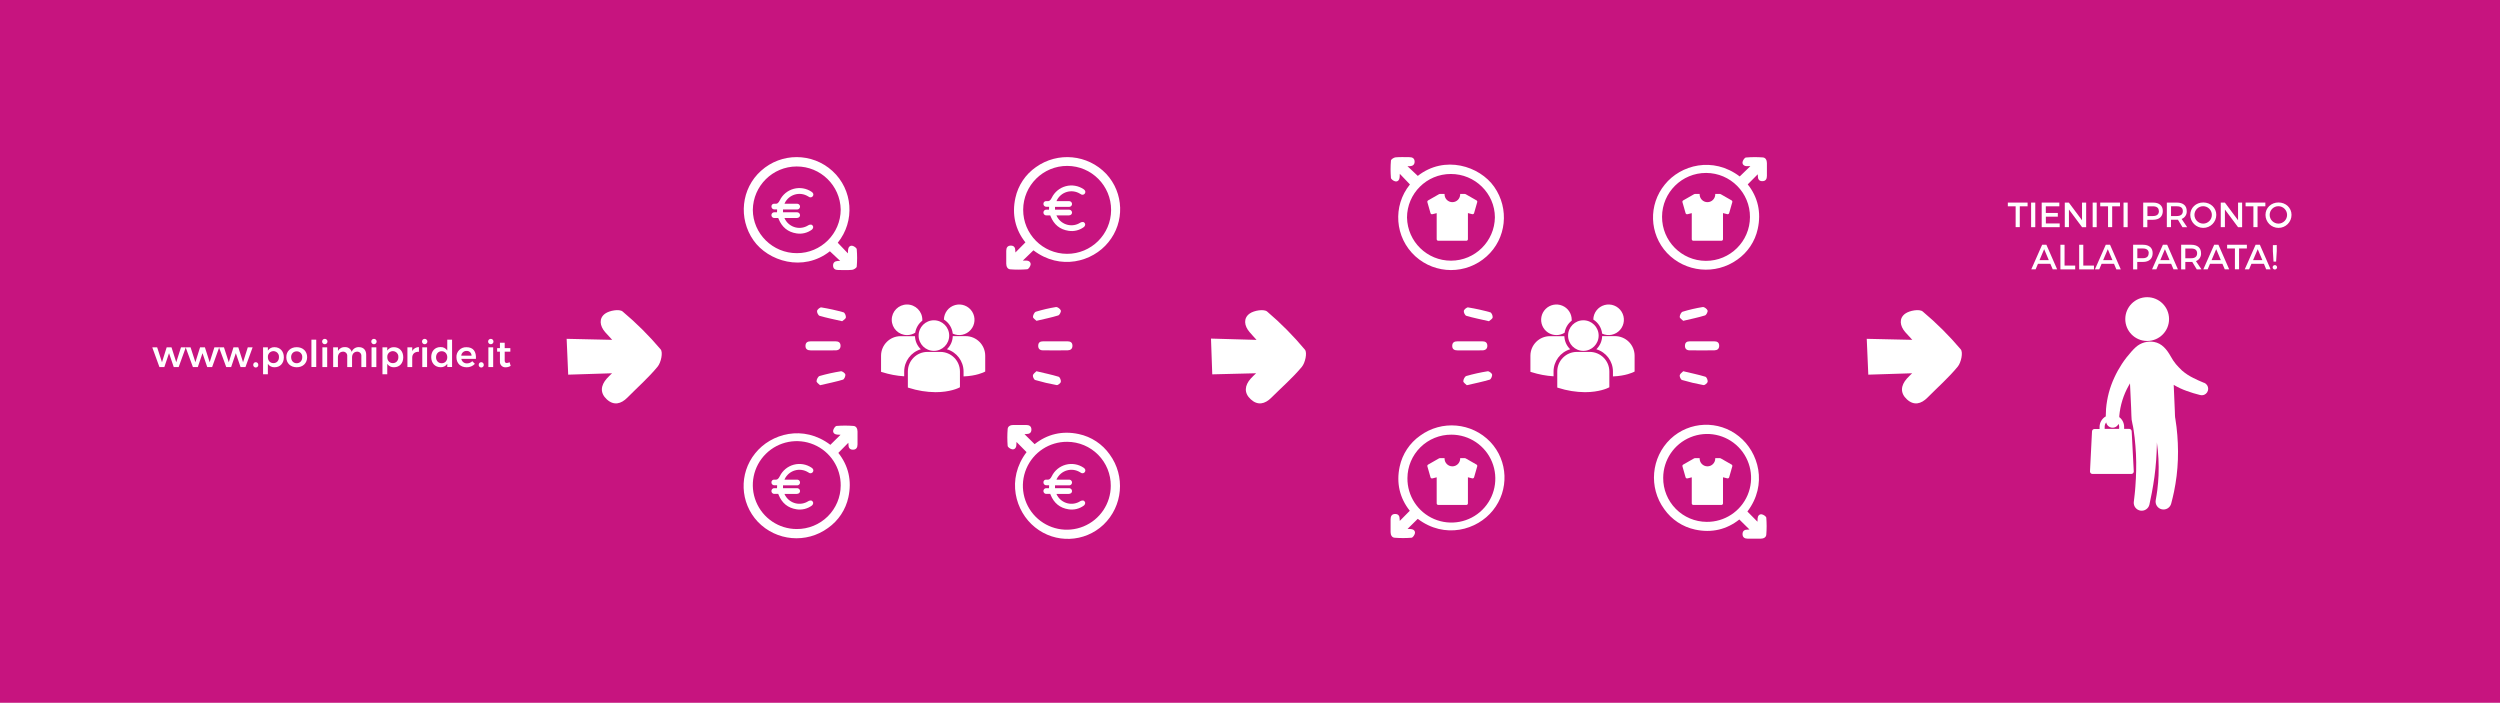
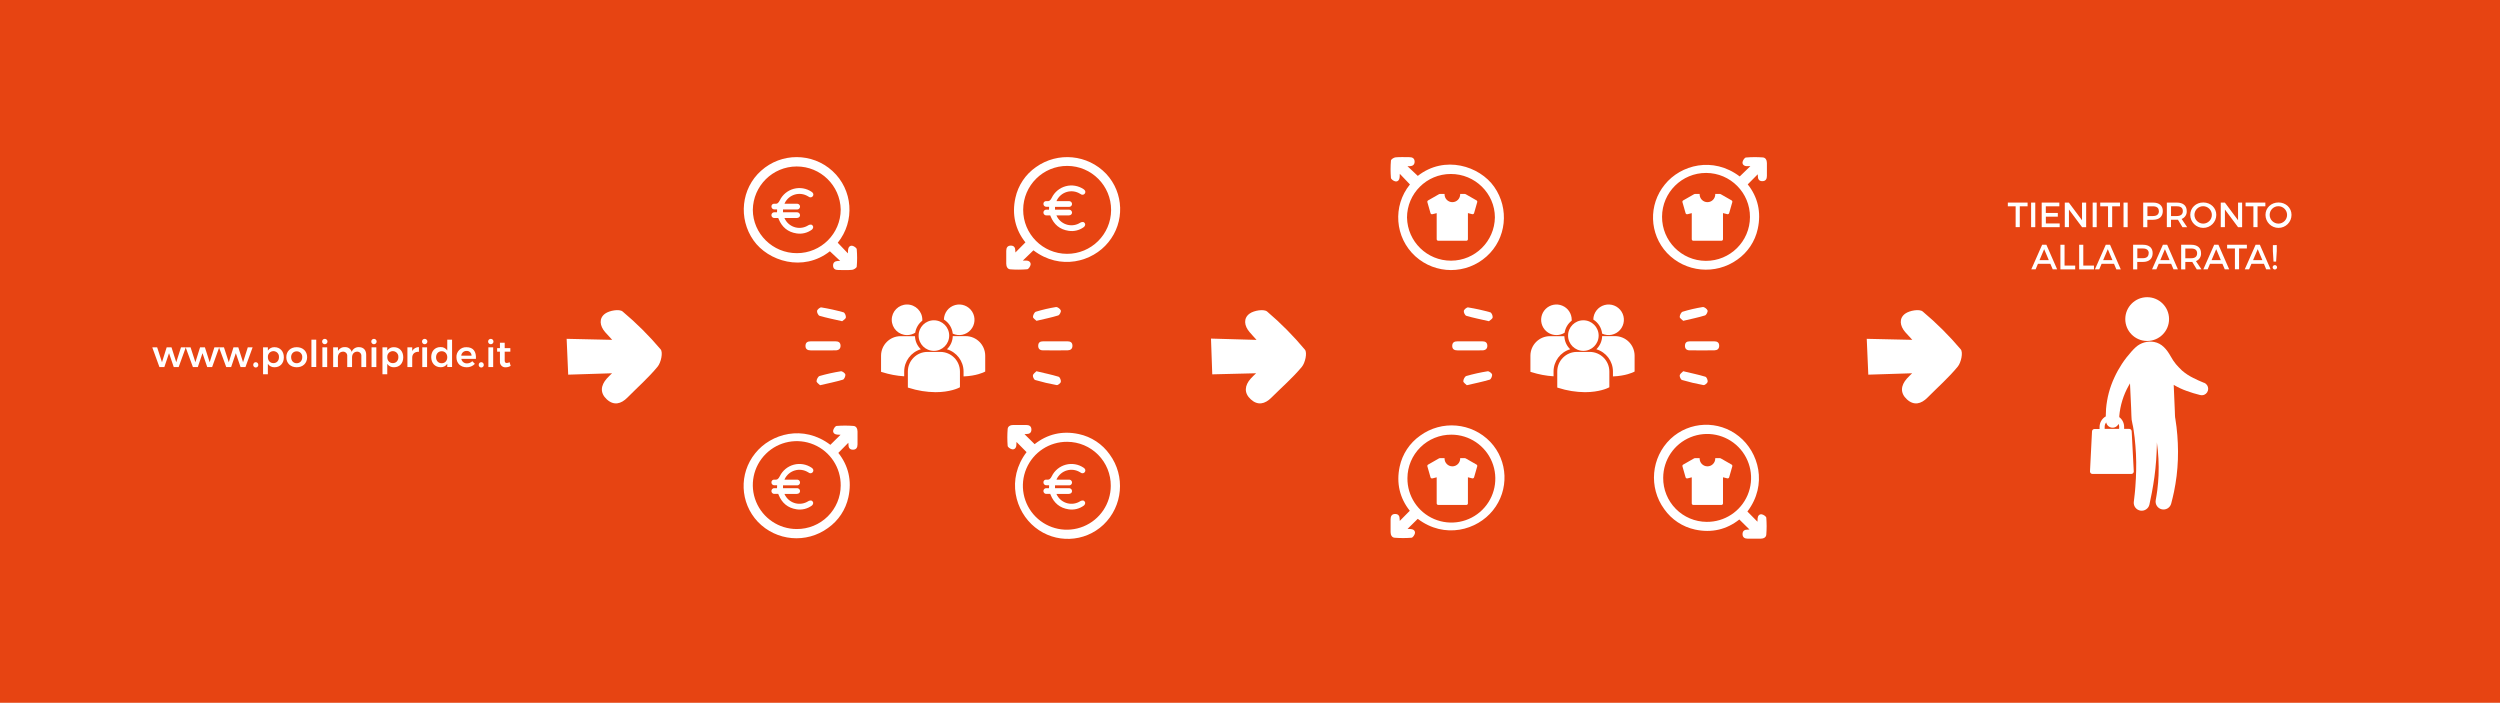
<svg xmlns="http://www.w3.org/2000/svg" version="1.1" viewBox="0 0 1921 540">
  <defs>
-     <style>.cls-1{fill:#c7147f;}.cls-2{fill:#fff;}</style>
+     <style>.cls-1{fill:#E74412;}.cls-2{fill:#fff;}</style>
  </defs>
-   <path d="m0 0h1921v540h-1921z" fill="#c7147f" />
+   <path d="m0 0h1921v540h-1921z" fill="#E74412" />
  <g fill="#fff">
    <path d="m598 167.5h-2.84a2.2 2.2 0 1 1 -0.11 -4.39h2c0-0.43 0.06-0.75 0.07-1.07s0-0.64 0-1.14h-2.17a2.17 2.17 0 0 1 -2.18 -2.24 2 2 0 0 1 2.28 -2.1c2.23 0.29 3.15-0.62 4.14-2.63a16.76 16.76 0 0 1 24.52 -6.5c1.21 0.84 1.58 1.89 1.05 3a2.2 2.2 0 0 1 -2.74 1.09 8.9 8.9 0 0 1 -1.29 -0.75 12.53 12.53 0 0 0 -17.67 5.16c-0.07 0.14-0.12 0.29-0.25 0.63h9.63a2.2 2.2 0 1 1 -0.09 4.39h-10.68v2.16h10.57a2.29 2.29 0 0 1 2.52 2.2c0 1.32-1 2.2-2.61 2.21h-9.4c0.27 0.53 0.44 0.94 0.66 1.31a12.57 12.57 0 0 0 17.66 4.29 3.62 3.62 0 0 1 2.52 -0.46 2.28 2.28 0 0 1 1.27 1.74 2.81 2.81 0 0 1 -1 2.06 15.64 15.64 0 0 1 -11.8 2.89c-6.69-1-11.22-4.84-13.75-11.08-0.09-0.27-0.2-0.47-0.31-0.77z" class="cls-2" />
    <path d="m807 165.5h-2.84a2.2 2.2 0 1 1 -0.11 -4.39h2c0-0.43 0.06-0.75 0.07-1.07s0-0.64 0-1.14h-2.17a2.17 2.17 0 0 1 -2.18 -2.24 2 2 0 0 1 2.28 -2.1c2.23 0.29 3.15-0.62 4.14-2.63a16.76 16.76 0 0 1 24.52 -6.5c1.21 0.84 1.58 1.89 1.05 3a2.2 2.2 0 0 1 -2.74 1.09 8.9 8.9 0 0 1 -1.29 -0.75 12.53 12.53 0 0 0 -17.67 5.16c-0.07 0.14-0.12 0.29-0.25 0.63h9.63a2.2 2.2 0 1 1 -0.09 4.39h-10.68v2.16h10.57a2.29 2.29 0 0 1 2.52 2.2c0 1.32-1 2.2-2.61 2.21h-9.4c0.27 0.53 0.44 0.94 0.66 1.31a12.57 12.57 0 0 0 17.66 4.29 3.62 3.62 0 0 1 2.52 -0.46 2.28 2.28 0 0 1 1.27 1.74 2.81 2.81 0 0 1 -1 2.06 15.64 15.64 0 0 1 -11.8 2.89c-6.69-1-11.22-4.84-13.75-11.08-0.09-0.27-0.2-0.47-0.31-0.77z" class="cls-2" />
    <path d="m598 379.5h-2.84a2.2 2.2 0 1 1 -0.11 -4.39h2c0-0.43 0.06-0.75 0.07-1.07s0-0.64 0-1.14h-2.17a2.17 2.17 0 0 1 -2.18 -2.24 2 2 0 0 1 2.28 -2.1c2.23 0.29 3.15-0.62 4.14-2.63a16.76 16.76 0 0 1 24.52 -6.5c1.21 0.84 1.58 1.89 1.05 3a2.2 2.2 0 0 1 -2.74 1.09 8.9 8.9 0 0 1 -1.29 -0.75 12.53 12.53 0 0 0 -17.67 5.16c-0.07 0.14-0.12 0.29-0.25 0.63h9.63a2.2 2.2 0 1 1 -0.09 4.39h-10.68v2.16h10.57a2.29 2.29 0 0 1 2.52 2.2c0 1.32-1 2.2-2.61 2.21h-9.4c0.27 0.53 0.44 0.94 0.66 1.31a12.57 12.57 0 0 0 17.66 4.29 3.62 3.62 0 0 1 2.52 -0.46 2.28 2.28 0 0 1 1.27 1.74 2.81 2.81 0 0 1 -1 2.06 15.64 15.64 0 0 1 -11.8 2.89c-6.69-1-11.22-4.84-13.75-11.08-0.09-0.27-0.2-0.47-0.31-0.77z" class="cls-2" />
    <path d="m807 379.5h-2.84a2.2 2.2 0 1 1 -0.11 -4.39h2c0-0.43 0.06-0.75 0.07-1.07s0-0.64 0-1.14h-2.17a2.17 2.17 0 0 1 -2.18 -2.24 2 2 0 0 1 2.28 -2.1c2.23 0.29 3.15-0.62 4.14-2.63a16.76 16.76 0 0 1 24.52 -6.5c1.21 0.84 1.58 1.89 1.05 3a2.2 2.2 0 0 1 -2.74 1.09 8.9 8.9 0 0 1 -1.29 -0.75 12.53 12.53 0 0 0 -17.67 5.16c-0.07 0.14-0.12 0.29-0.25 0.63h9.63a2.2 2.2 0 1 1 -0.09 4.39h-10.68v2.16h10.57a2.29 2.29 0 0 1 2.52 2.2c0 1.32-1 2.2-2.61 2.21h-9.4c0.27 0.53 0.44 0.94 0.66 1.31a12.57 12.57 0 0 0 17.66 4.29 3.62 3.62 0 0 1 2.52 -0.46 2.28 2.28 0 0 1 1.27 1.74 2.81 2.81 0 0 1 -1 2.06 15.64 15.64 0 0 1 -11.8 2.89c-6.69-1-11.22-4.84-13.75-11.08-0.09-0.27-0.2-0.47-0.31-0.77z" class="cls-2" />
    <path d="m1134.6 357-8.4-4.8a1.2 1.2 0 0 0 -0.6 -0.16h-3.6a1.2 1.2 0 0 1 0 0.3 6 6 0 0 1 -12 0 1.2 1.2 0 0 1 0 -0.3h-3.64a1.21 1.21 0 0 0 -0.6 0.16l-8.4 4.8a1.2 1.2 0 0 0 -0.56 1.37l2.4 8.4a1.21 1.21 0 0 0 1.44 0.84l3.31-0.83v20.02a1.2 1.2 0 0 0 1.2 1.2h21.6a1.2 1.2 0 0 0 1.2 -1.2v-20.06l3.31 0.83a1.2 1.2 0 0 0 1.44 -0.84l2.4-8.4a1.2 1.2 0 0 0 -0.5 -1.33z" class="cls-2" />
    <path d="m1330.6 357-8.4-4.8a1.2 1.2 0 0 0 -0.6 -0.16h-3.6a1.2 1.2 0 0 1 0 0.3 6 6 0 0 1 -12 0 1.2 1.2 0 0 1 0 -0.3h-3.64a1.21 1.21 0 0 0 -0.6 0.16l-8.4 4.8a1.2 1.2 0 0 0 -0.56 1.37l2.4 8.4a1.21 1.21 0 0 0 1.44 0.84l3.31-0.83v20.02a1.2 1.2 0 0 0 1.2 1.2h21.6a1.2 1.2 0 0 0 1.2 -1.2v-20.06l3.31 0.83a1.2 1.2 0 0 0 1.44 -0.84l2.4-8.4a1.2 1.2 0 0 0 -0.5 -1.33z" class="cls-2" />
    <path d="m1330.6 154-8.4-4.8a1.2 1.2 0 0 0 -0.6 -0.16h-3.6a1.2 1.2 0 0 1 0 0.3 6 6 0 0 1 -12 0 1.2 1.2 0 0 1 0 -0.3h-3.64a1.21 1.21 0 0 0 -0.6 0.16l-8.4 4.8a1.2 1.2 0 0 0 -0.56 1.37l2.4 8.4a1.21 1.21 0 0 0 1.44 0.84l3.31-0.83v20.02a1.2 1.2 0 0 0 1.2 1.2h21.6a1.2 1.2 0 0 0 1.2 -1.2v-20.06l3.31 0.83a1.2 1.2 0 0 0 1.44 -0.84l2.4-8.4a1.2 1.2 0 0 0 -0.5 -1.33z" class="cls-2" />
    <path d="m1134.6 154-8.4-4.8a1.2 1.2 0 0 0 -0.6 -0.16h-3.6a1.2 1.2 0 0 1 0 0.3 6 6 0 0 1 -12 0 1.2 1.2 0 0 1 0 -0.3h-3.64a1.21 1.21 0 0 0 -0.6 0.16l-8.4 4.8a1.2 1.2 0 0 0 -0.56 1.37l2.4 8.4a1.21 1.21 0 0 0 1.44 0.84l3.31-0.83v20.02a1.2 1.2 0 0 0 1.2 1.2h21.6a1.2 1.2 0 0 0 1.2 -1.2v-20.06l3.31 0.83a1.2 1.2 0 0 0 1.44 -0.84l2.4-8.4a1.2 1.2 0 0 0 -0.5 -1.33z" class="cls-2" />
    <path d="m1083.4 141.72-7.8-8.16c0 0.92-0.06 1.76-0.12 2.58-0.14 2-1.29 3.57-3.25 3.25-1.31-0.21-3.34-1.65-3.43-2.68a77.51 77.51 0 0 1 0 -13.32c0.08-1 2.24-2.36 3.54-2.49 3.55-0.35 7.15-0.11 10.73-0.13 2.27 0 3.83 0.93 3.92 3.3s-1.35 3.5-3.62 3.65h-1.87l7.93 7.44c20.62-16.21 47.51-7.57 58.7 8.38 11.81 16.83 9.45 39.85-5.82 53.49a40.85 40.85 0 0 1 -54.79 -0.12 40.32 40.32 0 0 1 -4.12 -55.19zm-2.25 25.5a33.77 33.77 0 0 0 67.53 -0.23c-0.05-18.36-15.33-33.37-33.9-33.3a33.61 33.61 0 0 0 -33.64 33.53z" class="cls-2" />
    <path d="m1336.8 135.59 8.18-7.92h-3c-2-0.13-3.29-1.43-3-3.17 0.22-1.32 1.59-3.38 2.6-3.47a81.06 81.06 0 0 1 13 -0.06c2.17 0.16 3.08 2.15 3.11 4.3v9.87c0 2.32-0.88 4.05-3.48 4.07s-3.51-1.63-3.49-4c0-0.56-0.06-1.12-0.07-1.29l-7.69 7.76c7.73 9.7 10.53 21.4 7.69 34.24a38.85 38.85 0 0 1 -15.74 23.61 41.37 41.37 0 0 1 -54 -5.16 39.92 39.92 0 0 1 -1.67 -52.57c12.15-15.13 37.01-21.8 57.56-6.21zm7.88 31.22a33.78 33.78 0 0 0 -67.56 -0.29 33.78 33.78 0 0 0 67.56 0.29z" class="cls-2" />
    <path d="m1089.4 398.67-7.83 7.73c0.84 0 1.76 0.06 2.67 0.13 2 0.17 3.28 1.46 3 3.2-0.23 1.32-1.61 3.37-2.62 3.46a80.77 80.77 0 0 1 -13 0c-2.17-0.16-3.07-2.16-3.09-4.31q0-4.93 0-9.87c0-2.31 0.89-4.06 3.49-4.07s3.51 1.64 3.48 4c0 0.56 0.06 1.11 0.08 1.33l7.7-7.8c-7.67-9.65-10.53-21.24-7.75-34a39 39 0 0 1 15.65 -23.67 41.12 41.12 0 0 1 54 4.78 40 40 0 0 1 2 52.56c-12.13 15.21-37.03 22.27-57.78 6.53zm-7.93-31.29a33.77 33.77 0 1 0 33.81 -33.38 33.57 33.57 0 0 0 -33.81 33.38z" class="cls-2" />
    <path d="m1342.7 393.05 7.73 7.83c0-0.84 0.06-1.76 0.13-2.67 0.17-2 1.46-3.28 3.2-3 1.32 0.23 3.37 1.61 3.46 2.62a80.77 80.77 0 0 1 0 13c-0.16 2.17-2.16 3.07-4.31 3.09q-4.93 0-9.87 0c-2.31 0-4.06-0.89-4.07-3.49s1.64-3.51 4-3.48c0.56 0 1.11-0.06 1.33-0.08l-7.8-7.7c-9.65 7.67-21.24 10.53-34 7.75a39 39 0 0 1 -23.67 -15.65 41.12 41.12 0 0 1 4.78 -54 40 40 0 0 1 52.56 -2c15.21 12.13 22.27 37.04 6.53 57.78zm-31.3 7.95a33.77 33.77 0 1 0 -33.4 -33.83 33.57 33.57 0 0 0 33.4 33.83z" class="cls-2" />
    <path d="m1129.5 269.23h-9.56c-2.29 0-4.07-0.8-4.05-3.44s1.62-3.52 4-3.51h19.1c2.23 0 3.8 0.8 3.88 3.27s-1.46 3.63-3.82 3.67c-3.15 0.04-6.33 0-9.52 0.01z" class="cls-2" />
    <path d="m1307.9 262.27h9.28c2.24 0 3.81 0.84 3.85 3.31s-1.46 3.57-3.66 3.61c-6.38 0.09-12.76 0.08-19.13 0-2.27 0-3.62-1.26-3.52-3.66s1.47-3.23 3.62-3.24c3.18-0.03 6.37-0.02 9.56-0.02z" class="cls-2" />
    <path d="m1144.1 246.82c-6.3-1.44-11.9-2.55-17.36-4.14-1-0.29-2.17-2.67-1.93-3.81s2.31-2.82 3.32-2.65a154.69 154.69 0 0 1 17 3.77c1 0.27 2 2.68 1.83 3.9s-1.98 2.11-2.86 2.93z" class="cls-2" />
    <path d="m1127.1 296c-0.87-0.93-2.69-2-2.7-3.08 0-1.37 1.18-3.65 2.31-4a138.1 138.1 0 0 1 16.37 -3.63c1.06-0.17 3.2 1.41 3.45 2.5s-0.85 3.64-1.83 3.93c-5.54 1.66-11.22 2.8-17.6 4.28z" class="cls-2" />
    <path d="m1293.4 285.25c6.18 1.48 11.66 2.61 17 4.22 1 0.29 2 2.69 1.75 3.93-0.17 1-2.23 2.68-3.17 2.51a158.3 158.3 0 0 1 -16.52 -3.93c-0.93-0.27-2-2.55-1.75-3.68s1.85-2.16 2.69-3.05z" class="cls-2" />
    <path d="m1293.4 246.52c-0.85-0.88-2.67-1.92-2.71-3 0-1.36 1.12-3.66 2.24-4a115.39 115.39 0 0 1 15.47 -3.59c1.14-0.18 3.28 1.42 3.69 2.63 0.34 1-0.94 3.51-2 3.82-5.21 1.62-10.6 2.68-16.69 4.14z" class="cls-2" />
    <path d="m643.72 186.52 7.8 8.16c0-0.92 0.06-1.76 0.12-2.58 0.14-2 1.29-3.57 3.25-3.25 1.31 0.21 3.34 1.65 3.43 2.68a77.51 77.51 0 0 1 0 13.32c-0.08 1-2.24 2.36-3.54 2.49-3.55 0.35-7.15 0.11-10.73 0.13-2.27 0-3.83-0.93-3.92-3.3s1.35-3.5 3.62-3.65h1.87l-7.93-7.44c-20.62 16.21-47.51 7.57-58.7-8.38-11.81-16.83-9.45-39.85 5.82-53.49a40.85 40.85 0 0 1 54.79 0.12 40.32 40.32 0 0 1 4.12 55.19zm2.28-25.52a33.77 33.77 0 0 0 -67.53 0.23c0.05 18.36 15.33 33.37 33.9 33.3a33.61 33.61 0 0 0 33.63 -33.53z" class="cls-2" />
    <path d="m794.09 192.34-8.18 7.92h3c2 0.13 3.29 1.43 3 3.17-0.22 1.32-1.59 3.38-2.6 3.47a81.06 81.06 0 0 1 -13 0.06c-2.17-0.16-3.08-2.15-3.11-4.3v-9.87c0-2.32 0.88-4.05 3.48-4.07s3.51 1.63 3.49 4c0 0.56 0.06 1.12 0.07 1.29l7.69-7.76c-7.73-9.7-10.53-21.4-7.69-34.24a38.85 38.85 0 0 1 15.76 -23.59 41.37 41.37 0 0 1 54 5.16 39.92 39.92 0 0 1 1.67 52.57c-12.17 15.11-37.03 21.85-57.58 6.19zm-7.88-31.22a33.78 33.78 0 0 0 67.56 0.29 33.78 33.78 0 0 0 -67.56 -0.29z" class="cls-2" />
    <path d="m638.05 341.81 7.83-7.73c-0.84 0-1.76-0.06-2.67-0.13-2-0.17-3.28-1.46-3-3.2 0.23-1.32 1.61-3.37 2.62-3.46a80.77 80.77 0 0 1 13 0c2.17 0.16 3.07 2.16 3.09 4.31q0 4.93 0 9.87c0 2.31-0.89 4.06-3.49 4.07s-3.51-1.64-3.48-4c0-0.56-0.06-1.11-0.08-1.33l-7.7 7.8c7.67 9.65 10.53 21.24 7.75 34a39 39 0 0 1 -15.65 23.67 41.12 41.12 0 0 1 -54 -4.78 40 40 0 0 1 -2 -52.56c12.13-15.22 37.04-22.27 57.78-6.53zm7.95 31.28a33.77 33.77 0 1 0 -33.81 33.42 33.57 33.57 0 0 0 33.81 -33.42z" class="cls-2" />
    <path d="m788.81 347.42-7.73-7.83c0 0.84-0.06 1.76-0.13 2.67-0.17 2-1.46 3.28-3.2 3-1.32-0.23-3.37-1.61-3.46-2.62a80.77 80.77 0 0 1 0 -13c0.16-2.17 2.16-3.07 4.31-3.09q4.93 0 9.87 0c2.31 0 4.06 0.89 4.07 3.49s-1.64 3.51-4 3.48c-0.56 0-1.11 0.06-1.33 0.08l7.8 7.7c9.65-7.67 21.24-10.53 34-7.75a39 39 0 0 1 23.67 15.65 41.12 41.12 0 0 1 -4.78 54 40 40 0 0 1 -52.56 2c-15.22-12.13-22.27-37.03-6.53-57.78zm31.29-7.93a33.77 33.77 0 1 0 33.42 33.81 33.57 33.57 0 0 0 -33.42 -33.81z" class="cls-2" />
    <path d="m632.54 269.23h-9.56c-2.29 0-4.07-0.8-4.05-3.44s1.62-3.52 4-3.51h19.07c2.23 0 3.8 0.8 3.88 3.27s-1.46 3.63-3.82 3.67c-3.15 0.04-6.33 0-9.52 0.01z" class="cls-2" />
    <path d="m810.94 262.27h9.28c2.24 0 3.81 0.84 3.85 3.31s-1.46 3.57-3.66 3.61c-6.38 0.09-12.76 0.08-19.13 0-2.27 0-3.62-1.26-3.52-3.66s1.47-3.23 3.62-3.24c3.18-0.03 6.37-0.02 9.56-0.02z" class="cls-2" />
    <path d="m647.12 246.82c-6.3-1.44-11.9-2.55-17.36-4.14-1-0.29-2.17-2.67-1.93-3.81s2.31-2.82 3.32-2.65a154.69 154.69 0 0 1 17 3.77c1 0.27 2 2.68 1.83 3.9s-1.98 2.11-2.86 2.93z" class="cls-2" />
    <path d="m630.14 296c-0.87-0.93-2.69-2-2.7-3.08 0-1.37 1.18-3.65 2.31-4a138.1 138.1 0 0 1 16.37 -3.63c1.06-0.17 3.2 1.41 3.45 2.5s-0.85 3.64-1.83 3.93c-5.54 1.66-11.22 2.8-17.6 4.28z" class="cls-2" />
    <path d="m796.4 285.25c6.18 1.48 11.66 2.61 17 4.22 1 0.29 2 2.69 1.75 3.93-0.17 1-2.23 2.68-3.17 2.51a158.3 158.3 0 0 1 -16.53 -3.91c-0.93-0.27-2-2.55-1.75-3.68s1.86-2.18 2.7-3.07z" class="cls-2" />
    <path d="m796.44 246.52c-0.85-0.88-2.67-1.92-2.71-3 0-1.36 1.12-3.66 2.24-4a115.39 115.39 0 0 1 15.47 -3.59c1.14-0.18 3.28 1.42 3.69 2.63 0.34 1-0.94 3.51-2 3.82-5.21 1.62-10.6 2.68-16.69 4.14z" class="cls-2" />
    <path d="m931.5 287.65 33.69-0.84c-1.2 1.18-2.75 2.55-4.12 4.09-4.69 5.27-5.36 11 0 15.93s10.87 3.72 15.85-1.26c7.85-7.85 16.33-15.16 23.4-23.65 2.6-3.12 4.31-10.91 2.39-13.21a240.3 240.3 0 0 0 -29.05 -29.33c-2.45-2.08-10.06-0.83-13.41 1.55-5 3.56-4.23 9.44-0.09 14.24 1.68 2 3.45 3.83 5.37 6l-35-1z" class="cls-2" />
    <path d="m120.76 266.89 3.71 11.45 3.6-11.45h3.71l3.66 11.45 3.63-11.45h3.71l-5.5 15.17h-3.77l-3.63-10.69-3.6 10.69h-3.77l-5.51-15.14z" class="cls-2" />
    <path d="m146.43 266.89 3.71 11.45 3.6-11.45h3.71l3.66 11.45 3.63-11.45h3.71l-5.45 15.17h-3.77l-3.63-10.69-3.6 10.69h-3.77l-5.56-15.14z" class="cls-2" />
    <path d="m172.09 266.89 3.71 11.45 3.6-11.45h3.71l3.66 11.45 3.63-11.45h3.71l-5.5 15.17h-3.77l-3.63-10.69-3.6 10.69h-3.77l-5.56-15.14z" class="cls-2" />
    <path d="m198.47 280.25a1.95 1.95 0 1 1 -3.88 0 1.94 1.94 0 1 1 3.88 0z" class="cls-2" />
    <path d="m218.11 274.55c0 4.56-2.81 7.65-7.12 7.65a5.86 5.86 0 0 1 -5.16 -2.61v8h-3.69v-20.7h3.69v2.5a5.76 5.76 0 0 1 5.1 -2.61c4.29 0 7.18 3.12 7.18 7.77zm-3.74-0.11a4.28 4.28 0 1 0 -8.53 0c0 2.72 1.76 4.59 4.28 4.59s4.25-1.9 4.25-4.6z" class="cls-2" />
    <path d="m236 274.46c0 4.62-3.26 7.74-8 7.74s-8-3.12-8-7.74 3.26-7.68 8-7.68 8 3.09 8 7.68zm-12.28 0.06c0 2.72 1.76 4.59 4.25 4.59s4.28-1.87 4.28-4.59a4.22 4.22 0 0 0 -4.28 -4.56c-2.54 0.04-4.29 1.84-4.29 4.56z" class="cls-2" />
    <path d="m243 261v21h-3.7v-21z" class="cls-2" />
    <path d="m251.64 262.55a2.07 2.07 0 1 1 -2.07 -2.18 2.06 2.06 0 0 1 2.07 2.18zm-0.23 4.34v15.17h-3.69v-15.17z" class="cls-2" />
    <path d="m281.38 272.59v9.47h-3.71v-8.39a3.14 3.14 0 0 0 -3.32 -3.46c-2.38 0.08-3.83 1.9-3.83 4.37v7.48h-3.71v-8.39a3.12 3.12 0 0 0 -3.29 -3.46c-2.41 0.08-3.86 1.9-3.86 4.37v7.48h-3.66v-15.17h3.69v2.81a5.61 5.61 0 0 1 5.33 -2.95 5 5 0 0 1 5.22 3.63 5.63 5.63 0 0 1 5.64 -3.63c3.4 0 5.5 2.25 5.5 5.84z" class="cls-2" />
    <path d="m289.41 262.55a2.07 2.07 0 1 1 -2.07 -2.18 2.06 2.06 0 0 1 2.07 2.18zm-0.23 4.34v15.17h-3.68v-15.17z" class="cls-2" />
    <path d="m309.85 274.55c0 4.56-2.81 7.65-7.12 7.65a5.86 5.86 0 0 1 -5.16 -2.61v8h-3.69v-20.7h3.69v2.5a5.76 5.76 0 0 1 5.1 -2.61c4.33 0 7.18 3.12 7.18 7.77zm-3.74-0.11a4.28 4.28 0 1 0 -8.53 0c0 2.72 1.76 4.59 4.28 4.59s4.25-1.9 4.25-4.6z" class="cls-2" />
    <path d="m321.91 266.75v3.57c-3.2-0.2-5.16 1.67-5.16 4.42v7.31h-3.69v-15.16h3.69v2.92a5.52 5.52 0 0 1 5.16 -3.06z" class="cls-2" />
    <path d="m328.4 262.55a2.07 2.07 0 1 1 -2.07 -2.18 2.06 2.06 0 0 1 2.07 2.18zm-0.23 4.34v15.17h-3.69v-15.17z" class="cls-2" />
    <path d="m347.37 261v21h-3.69v-2.44a5.76 5.76 0 0 1 -5.1 2.61c-4.34 0-7.23-3.17-7.23-7.8s2.89-7.68 7.14-7.68a5.84 5.84 0 0 1 5.19 2.64v-8.33zm-3.69 13.5c0-2.72-1.76-4.62-4.31-4.62s-4.28 1.93-4.31 4.62 1.76 4.62 4.31 4.62 4.31-1.88 4.31-4.6z" class="cls-2" />
    <path d="m365.69 275.77h-11.2a4.23 4.23 0 0 0 4.34 3.46 5.63 5.63 0 0 0 4.08 -1.7l2 2.07a8.42 8.42 0 0 1 -6.38 2.61c-4.71 0-7.8-3.12-7.8-7.68a7.36 7.36 0 0 1 7.71 -7.74c5.32-0.01 7.62 3.48 7.25 8.98zm-3.35-2.47a3.61 3.61 0 0 0 -3.88 -3.66 4 4 0 0 0 -4.05 3.66z" class="cls-2" />
    <path d="m371.73 280.25a1.95 1.95 0 1 1 -3.88 0 1.94 1.94 0 1 1 3.88 0z" class="cls-2" />
    <path d="m379.19 262.55a2.07 2.07 0 1 1 -2.07 -2.18 2.06 2.06 0 0 1 2.07 2.18zm-0.23 4.34v15.17h-3.69v-15.17z" class="cls-2" />
    <path d="m392.4 281.13a7.3 7.3 0 0 1 -3.8 1.11 4.14 4.14 0 0 1 -4.45 -4.54v-7.48h-2.15v-2.69h2.15v-4.17h3.66v4.17h4.34v2.69h-4.34v6.78c0 1.45 0.6 1.93 1.59 1.93a5.16 5.16 0 0 0 2.15 -0.62z" class="cls-2" />
    <path d="m1435.6 287.89 33.69-1.07c-1.19 1.19-2.73 2.57-4.09 4.12-4.66 5.31-5.28 11 0.07 15.93s10.89 3.64 15.84-1.37c7.8-7.9 16.23-15.27 23.24-23.81 2.58-3.14 4.23-10.94 2.3-13.22a240.3 240.3 0 0 0 -29.25 -29.13c-2.47-2.06-10.07-0.76-13.4 1.64-5 3.59-4.16 9.47 0 14.24 1.69 1.94 3.47 3.81 5.41 5.92l-35-0.79z" class="cls-2" />
    <path d="m1558 155.67v2.86h-6v16h-3.18v-16h-6v-2.86z" class="cls-2" />
    <path d="m1563.9 155.67v18.89h-3.19v-18.89z" class="cls-2" />
    <path d="m1582.4 155.67v2.86h-10.4v5.1h9.23v2.86h-9.2v5.21h10.63v2.86h-13.82v-18.89z" class="cls-2" />
    <path d="m1589.7 155.67 10.12 13.58v-13.58h3.18v18.89h-3.13l-10.1-13.56v13.55h-3.19v-18.88z" class="cls-2" />
    <path d="m1611.1 155.67v18.89h-3.1v-18.89z" class="cls-2" />
    <path d="m1629 155.67v2.86h-6v16h-3.18v-16h-6v-2.86z" class="cls-2" />
    <path d="m1634.9 155.67v18.89h-3.18v-18.89z" class="cls-2" />
    <path d="m1661.9 162.12c0 4.26-2.73 6.75-7.48 6.75h-4.4v5.7h-3.18v-18.9h7.53c4.79 0 7.52 2.33 7.52 6.45zm-3.05 0.08c0-2.48-1.65-3.67-4.56-3.67h-4.2v7.47h4.21c2.96 0 4.61-1.24 4.61-3.8z" class="cls-2" />
    <path d="m1677 174.56-3.46-5.72h-5.34v5.7h-3.2v-18.87h7.67c4.83 0 7.61 2.35 7.61 6.45a6.07 6.07 0 0 1 -3.91 6.13l4.24 6.32zm-4.3-8.56c2.92 0 4.59-1.24 4.59-3.81s-1.67-3.67-4.59-3.67h-4.48v7.48z" class="cls-2" />
    <path d="m1703 165.11a10 10 0 0 1 -20 0c0-5.43 4.37-9.53 10-9.53s10 4.13 10 9.53zm-16.79 0a6.77 6.77 0 0 0 6.8 6.72 6.69 6.69 0 1 0 -6.8 -6.72z" class="cls-2" />
    <path d="m1709.6 155.67 10.12 13.58v-13.58h3.13v18.89h-3.13l-10.1-13.56v13.55h-3.19v-18.88z" class="cls-2" />
    <path d="m1740.7 155.67v2.86h-6v16h-3.19v-16h-6v-2.86z" class="cls-2" />
    <path d="m1760.8 165.11a10 10 0 0 1 -20 0c0-5.43 4.37-9.53 10-9.53s10 4.13 10 9.53zm-16.79 0a6.77 6.77 0 0 0 6.8 6.72 6.69 6.69 0 1 0 -6.8 -6.72z" class="cls-2" />
    <path d="m1575.5 202.7h-9.53l-1.81 4.26h-3.32l8.34-18.89h3.27l8.26 18.89h-3.4zm-1.21-2.83-3.56-8.4-3.56 8.4z" class="cls-2" />
    <path d="m1586.4 188.07v16h8.18v2.93h-11.36v-18.93z" class="cls-2" />
    <path d="m1600.8 188.07v16h8.2v2.93h-11.36v-18.93z" class="cls-2" />
    <path d="m1624.4 202.7h-9.53l-1.81 4.26h-3.32l8.34-18.89h3.27l8.26 18.93h-3.4zm-1.21-2.83-3.56-8.4-3.56 8.4z" class="cls-2" />
    <path d="m1654.1 194.52c0 4.26-2.73 6.75-7.48 6.75h-4.35v5.73h-3.18v-18.93h7.53c4.76 0 7.48 2.34 7.48 6.45zm-3 0.08c0-2.48-1.65-3.67-4.56-3.67h-4.21v7.48h4.21c2.87-0.01 4.47-1.25 4.47-3.81z" class="cls-2" />
    <path d="m1668.3 202.7h-9.53l-1.81 4.26h-3.32l8.34-18.89h3.27l8.26 18.89h-3.4zm-1.21-2.83-3.56-8.4-3.56 8.4z" class="cls-2" />
    <path d="m1688 207-3.46-5.72h-5.34v5.72h-3.2v-18.93h7.67c4.83 0 7.61 2.35 7.61 6.45a6.07 6.07 0 0 1 -3.91 6.13l4.24 6.32zm-4.32-8.56c2.91 0 4.59-1.24 4.59-3.81s-1.67-3.67-4.59-3.67h-4.48v7.48z" class="cls-2" />
    <path d="m1707.7 202.7h-9.53l-1.81 4.26h-3.32l8.34-18.89h3.27l8.26 18.89h-3.4zm-1.21-2.83-3.56-8.4-3.56 8.4z" class="cls-2" />
    <path d="m1726.5 188.07v2.86h-6v16h-3.19v-16h-6v-2.86z" class="cls-2" />
    <path d="m1739.6 202.7h-9.6l-1.81 4.26h-3.32l8.34-18.89h3.27l8.26 18.89h-3.4zm-1.21-2.83-3.56-8.4-3.56 8.4z" class="cls-2" />
    <path d="m1749.7 205.4a1.7 1.7 0 1 1 -3.4 0 1.7 1.7 0 1 1 3.4 0zm-0.24-17.09v4.69l-0.49 8h-2l-0.49-8v-4.64z" class="cls-2" />
    <path d="m436.6 287.89 33.69-1.07c-1.19 1.19-2.73 2.57-4.09 4.12-4.66 5.31-5.28 11 0.07 15.93s10.89 3.64 15.84-1.37c7.8-7.9 16.23-15.27 23.24-23.81 2.58-3.14 4.23-10.94 2.3-13.22a240.3 240.3 0 0 0 -29.25 -29.13c-2.47-2.06-10.07-0.76-13.4 1.64-5 3.59-4.16 9.47 0 14.24 1.69 1.94 3.47 3.81 5.41 5.92l-35-0.79z" class="cls-2" />
    <path d="m725.31 245.55a14.56 14.56 0 0 1 6.78 10.82 11.75 11.75 0 1 0 -6.78 -10.82zm16.69 12.73h-9.9a14.48 14.48 0 0 1 -4.47 10.09 17.88 17.88 0 0 1 12.77 17.11v3.76c9.77-0.36 15.4-3.13 15.77-3.31l0.79-0.4h0.08v-12.2a15.06 15.06 0 0 0 -15.04 -15.05zm-45-0.8a11.67 11.67 0 0 0 6.25 -1.81 14.54 14.54 0 0 1 5.47 -9.28v-0.66a11.75 11.75 0 1 0 -11.72 11.75zm10.55 10.89a14.49 14.49 0 0 1 -4.47 -10c-0.37 0-0.73-0.06-1.1-0.06h-9.98a15.06 15.06 0 0 0 -15 15v12.39l0.84 0.26a70.55 70.55 0 0 0 16.94 3.19v-3.68a17.88 17.88 0 0 1 12.76 -17.1z" class="cls-2" />
    <path d="m729.36 257.86a11.75 11.75 0 0 1 -11.75 11.75 11.75 11.75 0 0 1 -11.75 -11.75 11.75 11.75 0 0 1 11.75 -11.75 11.75 11.75 0 0 1 11.75 11.75z" />
    <path d="m722.6 270.41h-10a15.06 15.06 0 0 0 -15 15v12.38l0.84 0.26a68.49 68.49 0 0 0 20.46 3.3c11.06 0 17.47-3.15 17.86-3.35l0.78-0.4h0.08v-12.2a15.06 15.06 0 0 0 -15.02 -14.99z" class="cls-2" />
    <path d="m1224.3 245.55a14.56 14.56 0 0 1 6.78 10.82 11.75 11.75 0 1 0 -6.78 -10.82zm16.69 12.73h-9.9a14.48 14.48 0 0 1 -4.47 10.09 17.88 17.88 0 0 1 12.77 17.11v3.76c9.77-0.36 15.4-3.13 15.77-3.31l0.79-0.4h0.08v-12.2a15.06 15.06 0 0 0 -15.1 -15.05zm-45-0.8a11.67 11.67 0 0 0 6.25 -1.81 14.54 14.54 0 0 1 5.47 -9.28v-0.66a11.75 11.75 0 1 0 -11.7 11.75zm10.55 10.89a14.49 14.49 0 0 1 -4.47 -10c-0.37 0-0.73-0.06-1.1-0.06h-10a15.06 15.06 0 0 0 -15 15v12.39l0.84 0.26a70.55 70.55 0 0 0 16.94 3.19v-3.68a17.88 17.88 0 0 1 12.78 -17.1z" class="cls-2" />
    <path d="m1228.4 257.86a11.75 11.75 0 0 1 -11.75 11.75 11.75 11.75 0 0 1 -11.75 -11.75 11.75 11.75 0 0 1 11.75 -11.75 11.75 11.75 0 0 1 11.75 11.75z" />
    <path d="m1221.6 270.41h-10a15.06 15.06 0 0 0 -15 15v12.38l0.84 0.26a68.49 68.49 0 0 0 20.46 3.3c11.06 0 17.47-3.15 17.86-3.35l0.78-0.4h0.08v-12.2a15.06 15.06 0 0 0 -15.02 -14.99z" class="cls-2" />
    <path d="m1649.7 262h0.37a16.82 16.82 0 1 0 -0.37 0z" class="cls-2" />
    <path d="m1693.6 294.17c-2.79-1.14-5.56-2.34-8.24-3.73a39.41 39.41 0 0 1 -8.59 -5.63l-0.47-0.43 0.08 0.06a63.29 63.29 0 0 1 -4.42 -4.65 37 37 0 0 1 -3.86 -5.75c-3.17-5.65-6.94-10.23-12.95-11.3a16.66 16.66 0 0 0 -14 4 44.4 44.4 0 0 0 -3.35 3.41 78.81 78.81 0 0 0 -13.15 20 71.2 71.2 0 0 0 -4.25 11.72 73.91 73.91 0 0 0 -2.1 12.17c-0.14 1.62-0.21 3.26-0.2 4.89a7.06 7.06 0 0 0 0 1 9.39 9.39 0 0 0 -4.79 8.18v1.53h-3.91a1.9 1.9 0 0 0 -1.9 1.9l-1.55 30.75a1.9 1.9 0 0 0 1.9 1.9h29.84a1.9 1.9 0 0 0 1.9 -1.9l-1.6-30.84a1.9 1.9 0 0 0 -1.9 -1.9h-3.91v-1.55a9.37 9.37 0 0 0 -3.72 -7.48v-0.9a57.66 57.66 0 0 1 7.16 -23.18c0.34-0.62 0.7-1.24 1.07-1.85q0.54 9.36 0.87 18.73 0.11 3 0.21 6.06a23.44 23.44 0 0 0 0.76 6.1 20.08 20.08 0 0 1 0.5 2.34c0.16 0.91 0.33 1.83 0.46 2.75 0.32 1.93 0.55 3.87 0.78 5.81 0.48 4.12 0.76 8.25 1 12.39 0.2 4.29 0.27 8.61 0.15 12.9-0.12 4.11-0.26 8.23-0.61 12.32-0.17 2-0.28 4-0.53 5.92-0.22 1.74-0.4 3.48-0.6 5.22 0 0.25-0.06 0.5-0.09 0.75a6.1 6.1 0 0 0 12 1.94c0.65-3.07 1.33-6.12 1.89-9.21 0.74-4.07 1.45-8.15 2-12.26s1-8.4 1.3-12.62 0.51-8.4 0.57-12.61v-1.25a143.07 143.07 0 0 1 1.28 25.3c-0.15 3.76-0.49 7.5-0.93 11.24-0.31 2.65-0.78 5.27-1.24 7.9a6.09 6.09 0 0 0 11.9 2.57c0.78-3 1.52-5.95 2.15-9 0.83-4 1.47-8.11 2-12.2a152.26 152.26 0 0 0 0.92 -25.18q-0.27-6.24-1-12.46-0.37-3-0.85-6-0.12-0.73-0.24-1.46a11.31 11.31 0 0 1 -0.1 -1.6q-0.05-1.57-0.1-3.14c-0.23-6.71-0.5-13.42-0.86-20.12a55.13 55.13 0 0 0 10.13 4.74 94.59 94.59 0 0 0 9.87 3 5.48 5.48 0 0 0 3.4 -0.09 5 5 0 0 0 0.08 -9.21zm-65.28 35.38h-11.1v-1.55a5.56 5.56 0 0 1 1.19 -3.44 5 5 0 0 0 9.48 1.13 5.55 5.55 0 0 1 0.5 2.31z" class="cls-2" />
  </g>
</svg>
